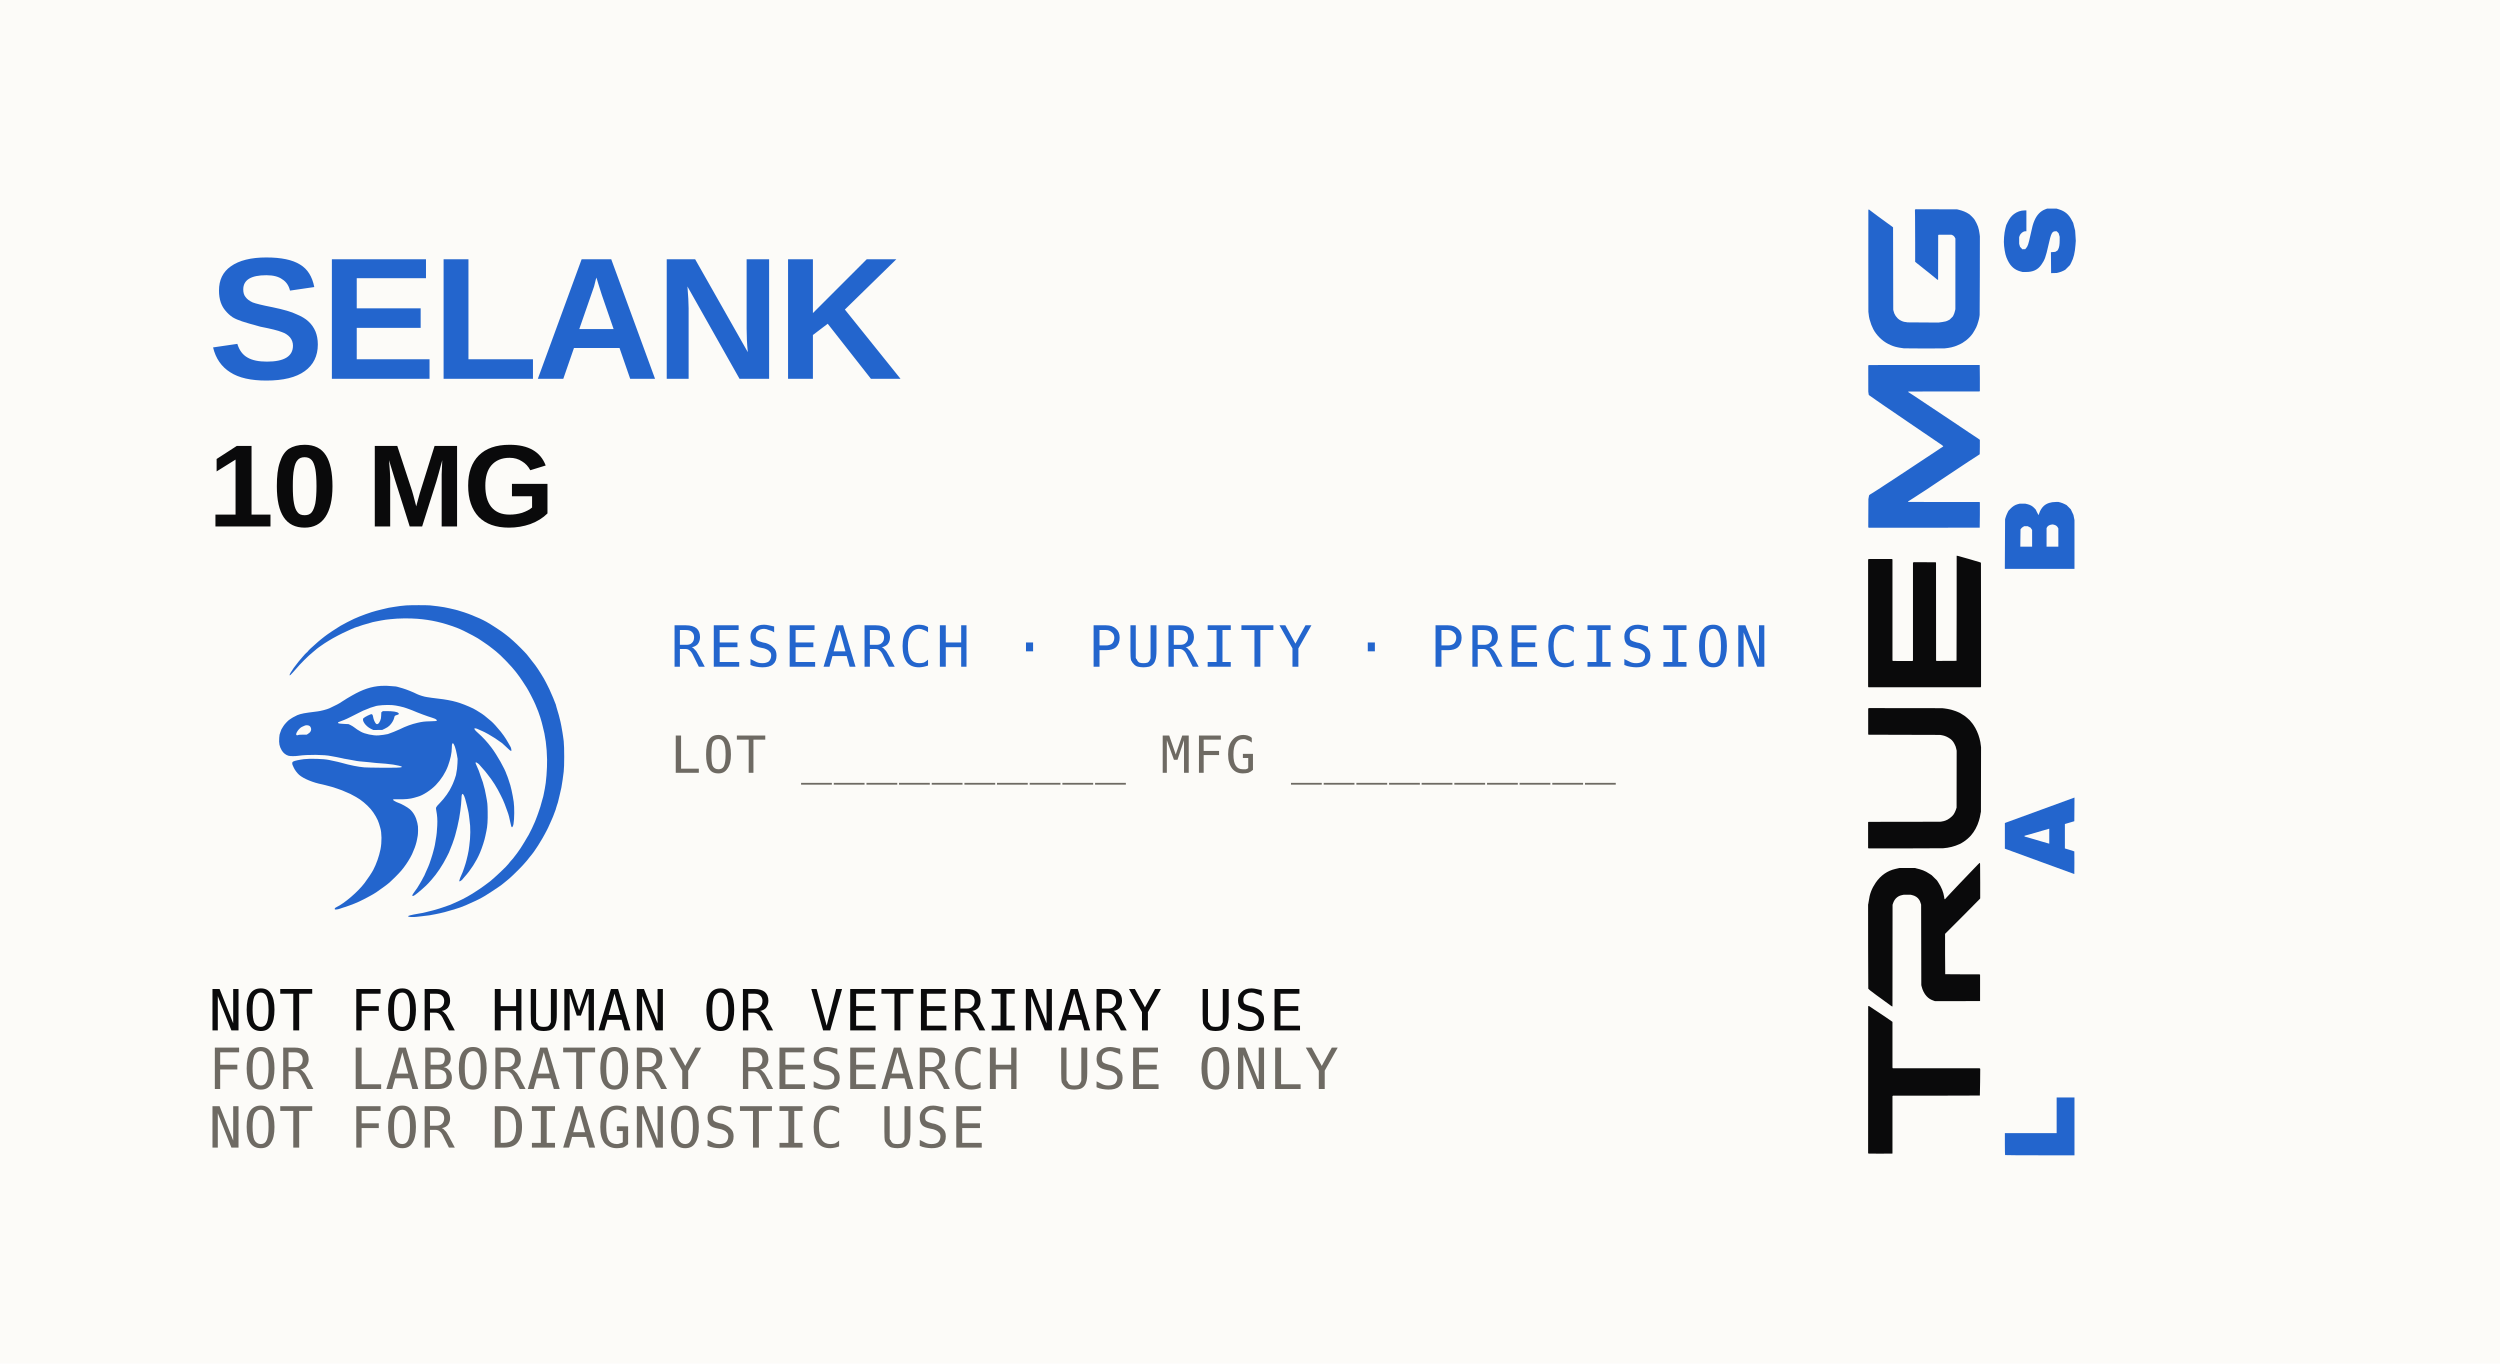
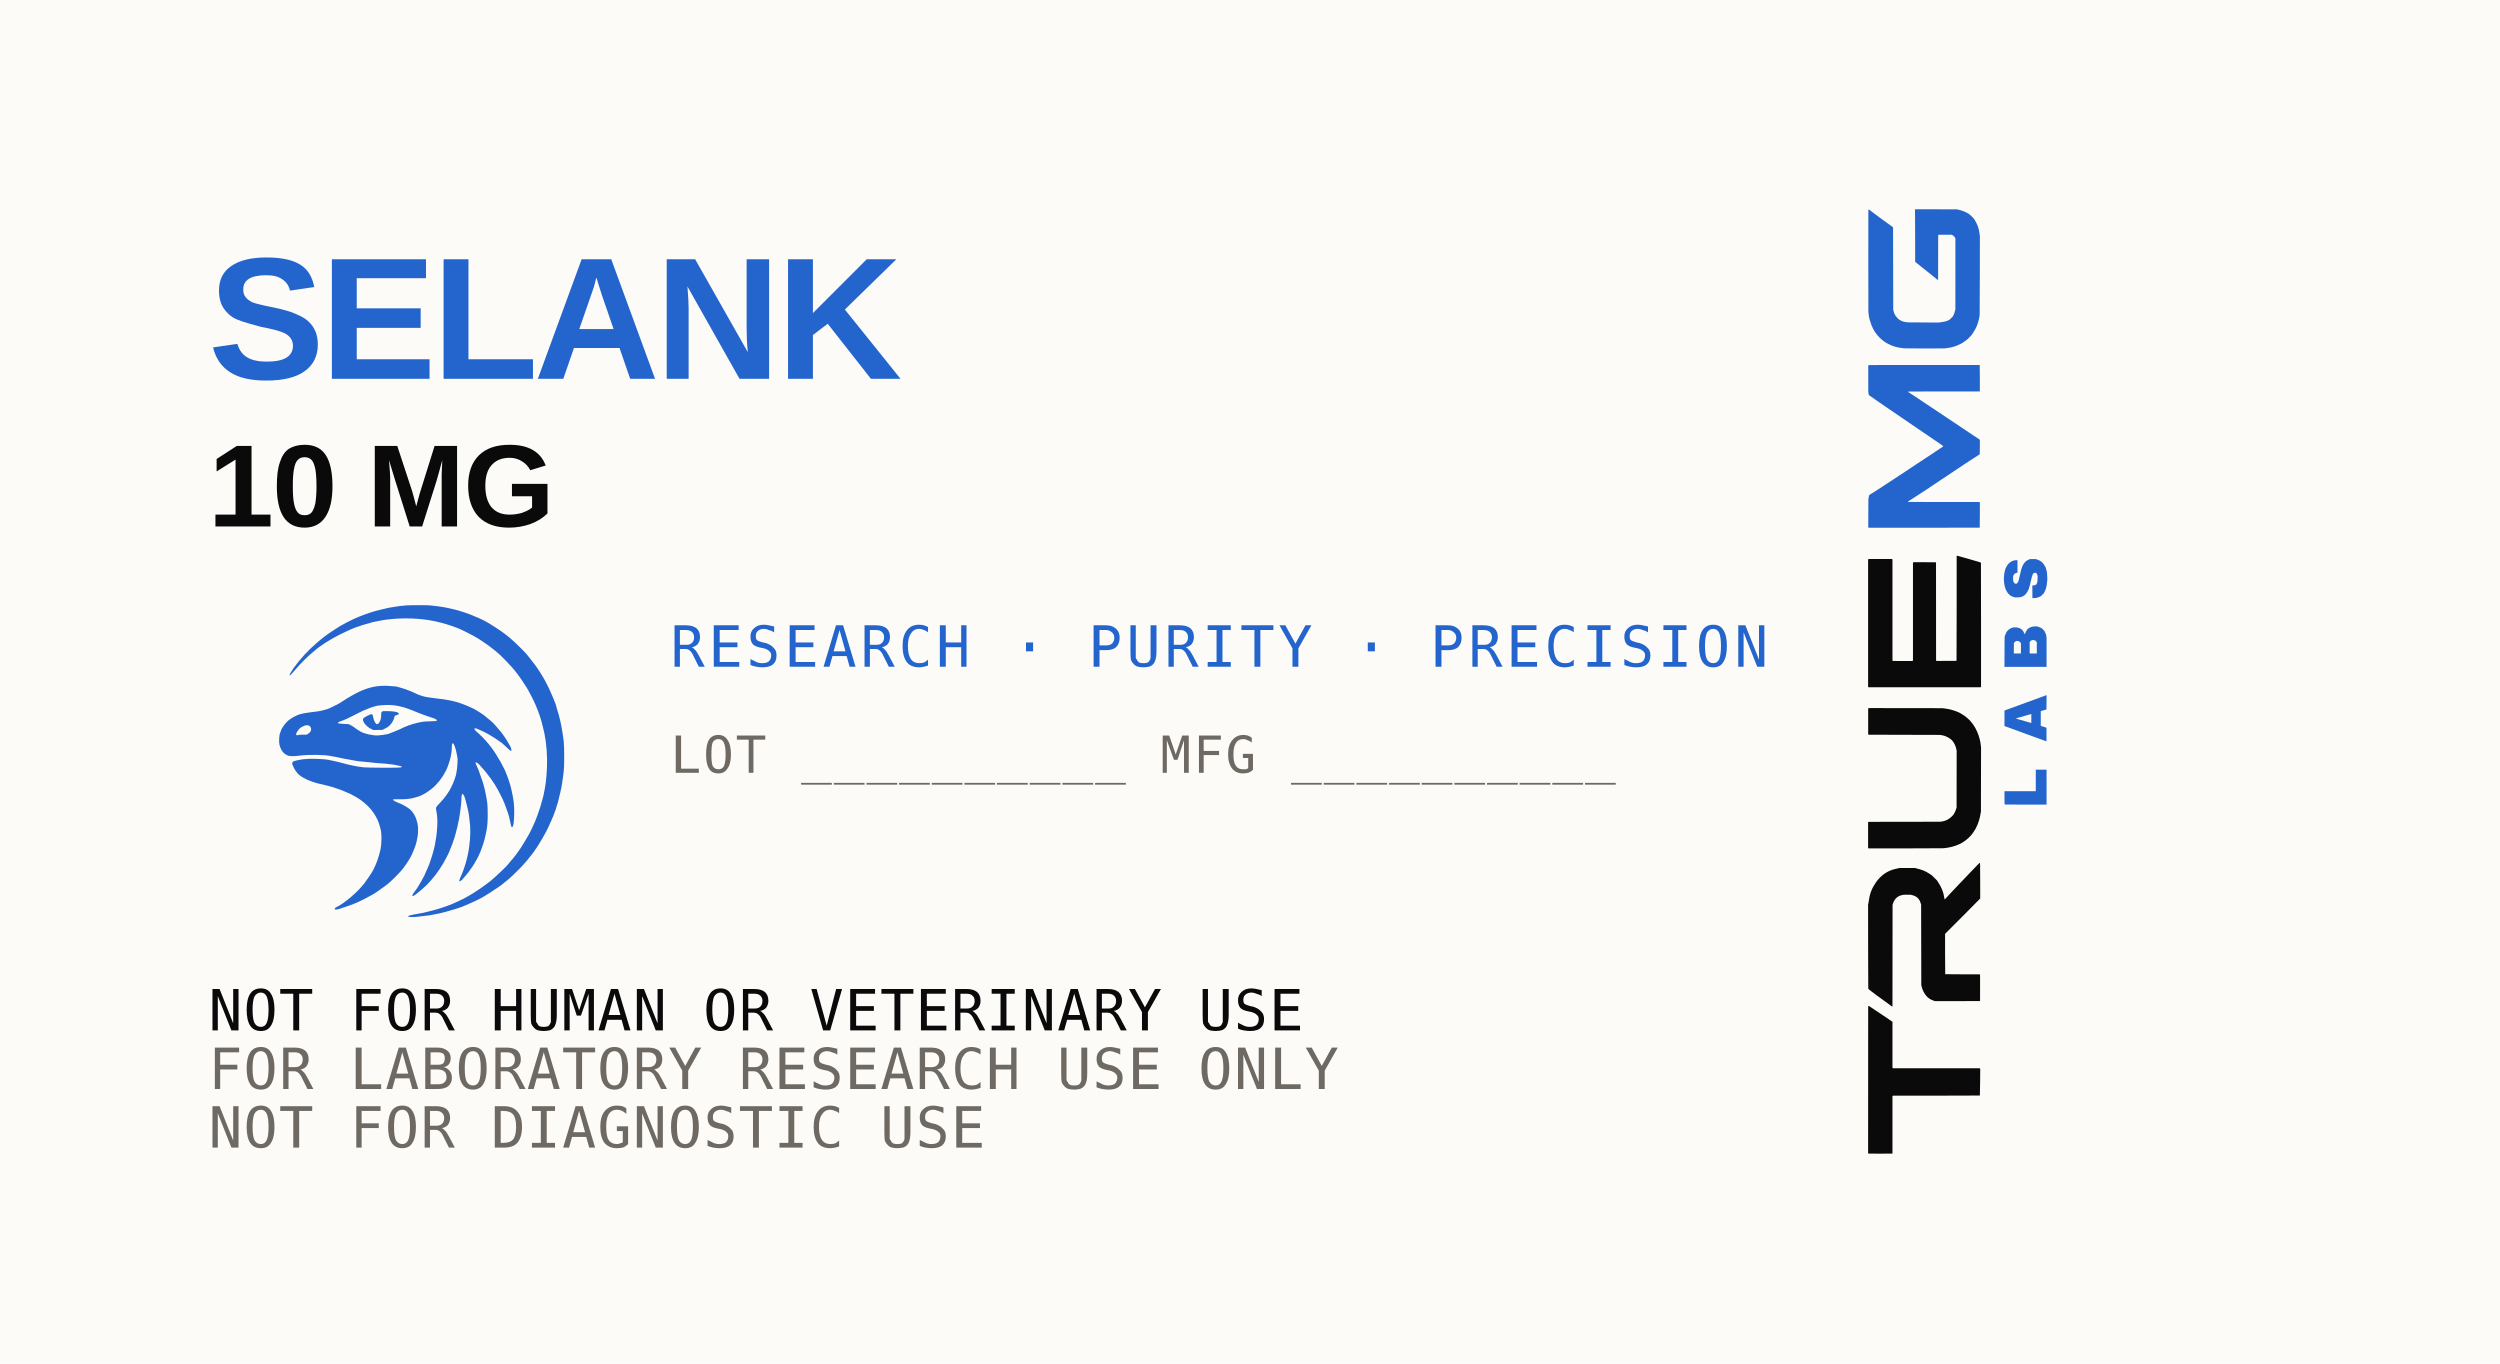
<svg xmlns="http://www.w3.org/2000/svg" width="66.0mm" height="36.0mm" viewBox="0 0 66.0 36.0">
  <rect x="0" y="0" width="66.0" height="36.0" fill="#FCFBF8" />
  <g transform="translate(49.30,30.50) rotate(-90) scale(0.004437)">
    <g transform="translate(0,681) scale(0.025,-0.025)" stroke="none">
      <g fill="#0A0A0B">
        <path d="M465 27020 l-58 -59 -15 -2770 c-8 -1524 0 -2802 18 -2841 l33 -70 6816 0 6815 0 61 -61 61 -61 -3 -10322 c-2 -5867 12 -10336 32 -10355 19 -18 1457 -45 3195 -61 l3160 -28 70 77 70 78 0 10325 0 10325 77 42 78 41 5439 0 5440 0 86 110 c125 160 843 1198 1065 1538 295 455 724 1099 1709 2569 l910 1356 -12 104 -12 103 -17488 9 -17488 9 -59 -58z" />
        <path d="M39653 27037 c-49 -18 -221 -200 -384 -405 -458 -576 -1855 -2468 -2161 -2925 -179 -268 -743 -1037 -1416 -1929 -166 -221 -278 -407 -266 -440 l22 -57 12086 -12 12086 -12 278 -88 c640 -203 1152 -536 1485 -965 307 -395 445 -712 569 -1304 l66 -320 0 -800 0 -800 -66 -300 c-181 -812 -569 -1408 -1152 -1768 -273 -168 -352 -202 -789 -341 l-351 -111 -9580 -21 -9580 -22 -300 -72 c-898 -215 -1753 -647 -2317 -1169 -555 -514 -833 -960 -1109 -1776 l-74 -220 -9 -5315 c-6 -2923 5 -5341 24 -5374 l33 -60 3113 -1 3113 0 48 65 47 66 6 4063 c3 2235 15 4080 27 4100 13 21 2011 36 4813 36 l4790 0 4138 -4134 c2275 -2274 4176 -4155 4224 -4180 l88 -46 3836 0 c2110 0 4003 12 4207 26 l369 26 19 50 c22 57 -449 537 -1427 1453 -693 648 -3219 3069 -3680 3525 -144 143 -513 492 -821 776 -307 284 -765 716 -1018 960 -460 444 -678 647 -1334 1239 l-350 316 13 64 12 65 180 30 c98 16 287 47 419 68 1108 179 2211 624 3280 1324 l560 366 620 626 620 626 263 400 c457 695 732 1203 890 1648 218 612 370 1114 408 1352 14 88 56 250 92 360 l67 200 0 1860 0 1860 -67 280 c-37 154 -105 451 -152 660 -425 1916 -1544 3522 -3281 4711 -1373 939 -2719 1447 -4380 1652 -176 22 -437 66 -580 99 l-260 59 -9960 -6 c-5478 -3 -9999 -20 -10047 -38z" />
        <path d="M73081 27003 l-41 -78 3 -8632 c2 -4748 18 -8831 36 -9073 101 -1383 432 -2698 970 -3860 66 -143 137 -296 156 -340 20 -44 107 -188 194 -320 88 -132 189 -294 225 -360 209 -379 985 -1283 1459 -1702 967 -852 2219 -1538 3517 -1926 650 -194 1101 -302 1480 -354 165 -23 381 -62 480 -87 l180 -46 7678 -14 7679 -14 341 41 c875 105 996 127 1782 328 1078 274 2363 850 3164 1418 90 64 252 177 360 252 187 130 549 429 780 644 172 160 902 995 1009 1154 55 80 204 315 333 521 129 206 275 440 325 520 50 80 106 181 125 225 20 44 83 188 142 320 184 414 294 707 421 1120 67 220 148 481 179 580 32 99 77 306 101 460 24 154 62 337 84 406 22 69 70 384 107 700 l66 574 11 8700 12 8700 -51 100 -50 100 -3067 0 -3067 0 -52 -52 -52 -52 -24 -8508 -24 -8508 -44 -260 c-110 -664 -270 -1122 -588 -1684 -416 -734 -817 -1122 -1520 -1473 -547 -273 -643 -308 -1159 -424 l-449 -100 -6776 10 -6776 11 -200 71 c-110 39 -290 99 -400 133 -249 78 -763 334 -1012 503 -573 388 -1285 1345 -1482 1993 -23 77 -72 239 -109 360 -36 121 -85 364 -108 540 l-41 320 -14 8515 -13 8515 -45 55 -46 55 -3073 0 -3074 0 -42 -77z" />
        <path d="M111470 27037 l-70 -41 0 -13357 0 -13356 77 -42 78 -41 14699 0 c8085 0 14727 11 14761 23 73 29 147 254 589 1797 45 154 107 361 140 460 63 190 147 481 240 830 105 394 171 630 288 1030 333 1138 450 1584 428 1620 l-25 40 -12447 1 c-6847 0 -12469 14 -12496 31 l-47 30 -13 2367 -12 2367 52 52 52 52 11644 8 11643 7 44 44 44 44 13 2601 14 2601 -64 97 -64 98 -11636 0 -11636 0 -65 65 -65 65 9 2319 10 2320 55 55 56 56 12035 0 12036 0 42 77 41 78 0 2733 0 2734 -61 88 -61 87 -15129 1 -15129 0 -70 -41z" />
      </g>
      <g fill="#2365CD">
        <path d="M149428 26991 l-69 -51 0 -13193 c0 -7256 10 -13210 23 -13230 14 -22 1228 -37 3012 -37 l2990 0 48 48 48 48 0 8485 c0 4667 11 8496 24 8510 51 51 137 -27 250 -225 101 -177 300 -490 866 -1360 66 -102 354 -541 640 -976 286 -435 601 -923 700 -1084 99 -162 321 -503 493 -760 172 -256 505 -753 740 -1103 235 -350 445 -663 467 -695 22 -31 510 -762 1084 -1623 574 -861 1170 -1754 1324 -1985 154 -231 405 -609 558 -840 153 -231 503 -754 776 -1163 274 -408 516 -772 538 -808 22 -36 195 -296 384 -577 189 -282 556 -836 816 -1232 1081 -1646 1205 -1838 1541 -2380 75 -121 155 -233 178 -249 22 -17 800 -30 1727 -30 l1686 -1 119 135 c65 75 217 295 338 490 237 384 977 1507 1354 2055 228 331 2457 3644 2617 3889 44 67 699 1051 1456 2187 757 1135 1423 2135 1480 2222 180 274 1884 2825 1961 2936 156 223 1269 1899 1393 2098 72 114 250 393 396 620 l265 412 64 -13 65 -12 10 -8456 10 -8455 45 -54 45 -54 3045 1 c1675 0 3068 15 3097 33 l52 33 3 9997 c2 5498 1 11430 -2 13183 l-5 3187 -64 64 -64 64 -3106 -3 -3106 -4 -378 -57 -379 -56 -90 -91 c-86 -86 -510 -688 -1208 -1715 -174 -255 -384 -561 -468 -680 -84 -119 -276 -396 -427 -616 -151 -220 -458 -665 -682 -990 -1061 -1535 -1504 -2184 -2993 -4392 -102 -151 -291 -424 -420 -606 -395 -558 -1826 -2658 -2692 -3952 -243 -363 -534 -795 -646 -960 -362 -533 -933 -1370 -1216 -1780 -151 -220 -481 -706 -734 -1080 -645 -958 -666 -976 -803 -710 -42 83 -173 285 -290 450 -117 165 -304 439 -414 609 -110 170 -319 485 -464 700 -262 388 -699 1050 -1710 2591 -288 440 -580 881 -649 980 -69 99 -254 378 -411 620 -158 242 -361 548 -451 680 -281 410 -2516 3790 -2639 3990 -64 104 -235 365 -380 580 -145 214 -333 498 -417 630 -84 132 -354 546 -599 920 -245 374 -615 940 -823 1259 -207 318 -435 660 -505 760 -71 99 -211 316 -313 481 -101 165 -291 462 -420 660 -130 198 -296 457 -368 575 -72 117 -167 271 -211 341 -44 69 -139 228 -212 352 -169 288 -192 306 -474 358 -129 23 -333 61 -454 84 l-220 41 -3341 16 -3341 15 -70 -51z" />
        <path d="M200748 27015 c-12 -12 -199 -36 -415 -54 -432 -34 -1041 -135 -1353 -224 -1056 -300 -1666 -529 -2360 -890 -1428 -741 -2792 -2118 -3512 -3547 -409 -812 -663 -1509 -787 -2160 -25 -132 -70 -357 -100 -500 -79 -379 -135 -742 -162 -1060 -43 -494 -55 -9253 -14 -9700 56 -610 149 -1204 259 -1660 102 -419 325 -1132 377 -1200 16 -22 80 -166 140 -320 130 -331 384 -846 530 -1076 305 -481 394 -610 605 -874 491 -615 1084 -1182 1642 -1570 290 -202 1442 -860 1505 -860 28 0 101 -26 164 -59 200 -104 621 -251 1093 -383 253 -70 546 -153 651 -184 105 -31 330 -75 500 -97 170 -23 390 -53 489 -68 99 -14 4347 -33 9440 -40 l9260 -14 540 64 c656 78 1322 222 1791 386 457 161 1227 540 1629 803 397 259 1101 959 1378 1369 420 622 746 1395 972 2303 l125 500 14 4945 15 4946 -71 71 -71 71 -1581 -27 c-870 -14 -3652 -26 -6184 -26 l-4603 0 -358 -430 c-730 -878 -909 -1102 -1673 -2099 -240 -314 -558 -715 -706 -891 -148 -176 -383 -466 -523 -644 -337 -431 -699 -871 -887 -1081 -88 -98 -148 -202 -140 -243 l14 -72 5305 -10 5304 -10 53 -64 53 -63 2 -1507 2 -1506 -91 -224 c-110 -274 -304 -474 -603 -623 l-226 -113 -8400 4 -8400 4 -320 70 c-469 102 -882 246 -1179 409 l-261 145 -360 364 -361 364 -139 260 c-255 475 -361 834 -439 1480 -25 209 -65 499 -88 643 l-43 264 25 3744 25 3744 40 105 c22 58 40 190 41 293 1 337 223 944 505 1380 483 748 1297 1294 2194 1474 l240 48 9794 23 9795 22 117 140 c64 77 166 212 225 299 139 203 491 691 749 1038 529 712 1029 1396 1202 1646 106 153 235 331 287 397 354 447 648 839 1069 1427 120 168 302 408 403 532 l184 226 -13 87 -12 88 -12145 8 c-6680 5 -12155 -1 -12167 -13z" />
      </g>
    </g>
-     <g transform="translate(0,811.8) scale(2.00071)">
+     <g transform="translate(2086.5,811.8) scale(1.209881)">
      <g transform="translate(0,214) scale(0.025,-0.025)" fill="#2365CD" stroke="none">
-         <path d="M108180 8534 c-883 -105 -1223 -191 -1720 -433 -723 -354 -1137 -832 -1320 -1524 l-62 -237 -3 -388 c-4 -854 255 -1416 851 -1840 580 -413 916 -536 2354 -856 1425 -317 1640 -428 1640 -841 l0 -141 -113 -114 -114 -113 -214 -63 -214 -64 -425 0 c-504 0 -844 55 -1052 172 l-152 85 -83 134 -83 134 -20 258 -21 258 -1245 -10 -1244 -11 9 -334 9 -334 66 -266 c36 -146 121 -374 189 -506 l125 -240 281 -282 281 -281 281 -146 c560 -291 1154 -435 2099 -509 l500 -39 606 38 606 39 461 117 462 116 312 163 c696 362 1073 805 1299 1525 l94 299 -2 560 -2 560 -94 240 c-217 556 -654 973 -1318 1259 -413 178 -717 261 -1834 501 -954 205 -1224 295 -1434 476 l-146 126 -4 173 -5 172 146 134 147 134 173 52 173 51 400 1 400 1 151 -53 c299 -106 549 -418 549 -685 l0 -122 1240 0 1240 0 0 232 c0 429 -157 880 -432 1244 -232 306 -531 541 -948 745 l-360 176 -388 100 c-588 151 -1538 223 -2092 157z" />
-         <path d="M27 8413 c-15 -14 -27 -1877 -27 -4140 l0 -4113 3440 0 3440 0 0 1060 0 1060 -2120 0 -2120 0 0 3080 0 3080 -1293 0 c-712 0 -1306 -12 -1320 -27z" />
-         <path d="M36449 8370 c-16 -38 -696 -1897 -1510 -4130 l-1482 -4060 1338 -11 c735 -5 1345 -2 1355 8 10 10 94 267 186 571 l167 552 1453 0 1453 0 166 -560 166 -560 1408 -11 1408 -10 -54 150 c-226 634 -2882 7899 -2925 8001 l-54 130 -1523 0 -1524 0 -28 -70z m1733 -2892 c92 -340 278 -981 413 -1425 135 -444 245 -826 245 -850 l0 -43 -880 0 -880 0 0 35 c0 20 118 428 261 908 144 480 325 1099 402 1375 77 276 150 534 162 574 12 40 41 66 65 58 l43 -14 169 -618z" />
-         <path d="M69760 4303 l0 -4143 2902 0 2901 0 309 62 308 62 334 158 333 158 252 251 251 252 125 248 c69 137 153 351 185 477 l60 229 -1 321 c-1 601 -160 1085 -470 1430 -201 224 -556 447 -848 535 -133 40 -241 82 -241 95 0 12 146 91 325 175 l324 152 189 177 c231 216 381 483 460 821 l61 257 0 322 1 321 -62 239 c-83 323 -270 621 -559 892 l-241 226 -260 128 c-143 71 -368 160 -499 198 l-239 69 -2950 15 -2950 15 0 -4142z m4807 2197 c59 -44 145 -145 190 -225 l83 -146 0 -196 0 -196 -90 -178 -90 -178 -136 -91 -136 -90 -994 0 -994 0 0 702 0 702 1030 -12 1030 -12 107 -80z m151 -3079 c149 -77 276 -287 306 -506 l24 -176 -47 -179 c-53 -196 -161 -336 -329 -424 l-108 -56 -1082 0 -1082 0 0 700 0 700 1102 0 1102 0 114 -59z" />
+         <g transform="translate(0.0,0)">
+           <path d="M27 8413 c-15 -14 -27 -1877 -27 -4140 l0 -4113 3440 0 3440 0 0 1060 0 1060 -2120 0 -2120 0 0 3080 0 3080 -1293 0 c-712 0 -1306 -12 -1320 -27z" />
+         </g>
+         <g transform="translate(-21015.9,0)">
+           <path d="M36449 8370 c-16 -38 -696 -1897 -1510 -4130 l-1482 -4060 1338 -11 c735 -5 1345 -2 1355 8 10 10 94 267 186 571 l167 552 1453 0 1453 0 166 -560 166 -560 1408 -11 1408 -10 -54 150 c-226 634 -2882 7899 -2925 8001 l-54 130 -1523 0 -1524 0 -28 -70z m1733 -2892 c92 -340 278 -981 413 -1425 135 -444 245 -826 245 -850 l0 -43 -880 0 -880 0 0 35 c0 20 118 428 261 908 144 480 325 1099 402 1375 77 276 150 534 162 574 12 40 41 66 65 58 l43 -14 169 -618z" />
+         </g>
+         <g transform="translate(-42657.8,0)">
+           <path d="M69760 4303 l0 -4143 2902 0 2901 0 309 62 308 62 334 158 333 158 252 251 251 252 125 248 c69 137 153 351 185 477 l60 229 -1 321 c-1 601 -160 1085 -470 1430 -201 224 -556 447 -848 535 -133 40 -241 82 -241 95 0 12 146 91 325 175 l324 152 189 177 c231 216 381 483 460 821 l61 257 0 322 1 321 -62 239 c-83 323 -270 621 -559 892 l-241 226 -260 128 c-143 71 -368 160 -499 198 l-239 69 -2950 15 -2950 15 0 -4142z m4807 2197 c59 -44 145 -145 190 -225 l83 -146 0 -196 0 -196 -90 -178 -90 -178 -136 -91 -136 -90 -994 0 -994 0 0 702 0 702 1030 -12 1030 -12 107 -80z m151 -3079 c149 -77 276 -287 306 -506 l24 -176 -47 -179 c-53 -196 -161 -336 -329 -424 l-108 -56 -1082 0 -1082 0 0 700 0 700 1102 0 1102 0 114 -59z" />
+         </g>
+         <g transform="translate(-64316.7,0)">
+           <path d="M108180 8534 c-883 -105 -1223 -191 -1720 -433 -723 -354 -1137 -832 -1320 -1524 l-62 -237 -3 -388 c-4 -854 255 -1416 851 -1840 580 -413 916 -536 2354 -856 1425 -317 1640 -428 1640 -841 l0 -141 -113 -114 -114 -113 -214 -63 -214 -64 -425 0 c-504 0 -844 55 -1052 172 l-152 85 -83 134 -83 134 -20 258 -21 258 -1245 -10 -1244 -11 9 -334 9 -334 66 -266 c36 -146 121 -374 189 -506 l125 -240 281 -282 281 -281 281 -146 c560 -291 1154 -435 2099 -509 l500 -39 606 38 606 39 461 117 462 116 312 163 c696 362 1073 805 1299 1525 l94 299 -2 560 -2 560 -94 240 c-217 556 -654 973 -1318 1259 -413 178 -717 261 -1834 501 -954 205 -1224 295 -1434 476 l-146 126 -4 173 -5 172 146 134 147 134 173 52 173 51 400 1 400 1 151 -53 c299 -106 549 -418 549 -685 l0 -122 1240 0 1240 0 0 232 c0 429 -157 880 -432 1244 -232 306 -531 541 -948 745 l-360 176 -388 100 c-588 151 -1538 223 -2092 157z" />
+         </g>
      </g>
    </g>
  </g>
  <text x="5.5" y="10.00" font-family="Archivo Black, Archivo, Helvetica Neue, Arial, sans-serif" font-weight="900" font-size="4.60" letter-spacing="-0.12" fill="#2365CD">SELANK</text>
  <text x="5.5" y="13.90" font-family="Archivo Black, Archivo, Helvetica Neue, Arial, sans-serif" font-weight="900" font-size="3.10" letter-spacing="-0.04" fill="#0A0A0B">10 MG</text>
  <g transform="translate(5.500,14.600) scale(0.006875)">
    <g transform="translate(0,1600) scale(0.025,-0.025)" fill="#2365CD" stroke="none">
      <path d="M30400 55957 c-297 -16 -720 -59 -940 -94 -220 -35 -598 -91 -840 -124 -768 -105 -982 -149 -2060 -419 -187 -47 -520 -130 -740 -184 -821 -204 -2477 -801 -3440 -1242 -528 -241 -1624 -809 -2100 -1086 -590 -345 -2063 -1335 -2434 -1636 -184 -150 -429 -344 -546 -432 -225 -171 -418 -340 -1592 -1400 -171 -154 -354 -346 -408 -427 -53 -81 -151 -178 -217 -217 -65 -39 -332 -323 -591 -631 -260 -307 -536 -632 -615 -722 -79 -90 -204 -252 -278 -361 -74 -110 -192 -263 -262 -340 -114 -126 -263 -343 -696 -1013 -216 -334 -206 -561 14 -319 54 61 220 236 368 390 148 154 351 382 453 506 583 717 1913 2044 2524 2520 187 146 376 305 420 354 124 139 986 773 1403 1033 152 95 430 269 617 387 719 454 2073 1166 2860 1505 308 133 603 269 657 303 136 88 871 359 1323 488 209 60 422 131 472 159 51 28 280 93 509 144 229 52 529 139 668 194 138 54 485 138 771 186 286 48 664 121 840 162 176 41 500 94 720 119 220 24 553 61 740 82 1195 135 2877 157 4140 55 2107 -171 3829 -563 6000 -1368 547 -203 1543 -682 2440 -1172 805 -441 925 -512 1273 -757 172 -121 406 -279 520 -351 314 -199 918 -640 1261 -920 168 -138 414 -333 546 -433 671 -512 2476 -2380 3072 -3178 171 -230 399 -535 507 -678 203 -270 597 -862 1144 -1720 301 -472 1075 -1973 1331 -2582 244 -582 288 -689 440 -1078 157 -402 526 -1548 526 -1634 0 -25 63 -271 139 -546 425 -1525 659 -3281 692 -5200 24 -1413 -143 -3550 -352 -4500 -43 -198 -116 -563 -160 -812 -45 -249 -115 -537 -156 -640 -40 -103 -95 -296 -122 -428 -70 -351 -400 -1420 -556 -1800 -45 -110 -126 -335 -179 -500 -303 -935 -1266 -2951 -1690 -3540 -48 -66 -136 -217 -195 -335 -59 -118 -223 -384 -363 -590 -141 -206 -291 -442 -333 -525 -80 -157 -865 -1223 -1119 -1521 -80 -93 -265 -302 -411 -463 -146 -160 -293 -345 -327 -409 -114 -218 -2195 -2185 -2830 -2676 -482 -373 -1297 -962 -1638 -1185 -187 -123 -392 -257 -455 -299 -933 -620 -1772 -1089 -2765 -1547 -1211 -558 -1273 -583 -2220 -892 -165 -54 -462 -153 -659 -220 -404 -137 -1597 -460 -1841 -499 -88 -14 -268 -60 -400 -101 -132 -42 -497 -113 -811 -159 -315 -46 -711 -117 -880 -159 -170 -41 -410 -95 -534 -119 -231 -46 -397 -133 -347 -183 95 -94 798 -124 1312 -56 165 22 480 57 700 78 872 82 1752 214 2260 340 209 52 470 107 580 122 229 33 1212 293 1670 443 170 56 494 152 720 213 225 62 554 167 730 234 812 310 1131 440 1222 499 54 35 216 108 361 162 314 117 1446 662 1757 846 121 71 355 207 520 301 366 210 1934 1241 2396 1576 184 134 481 371 660 526 178 155 414 350 524 433 303 227 1686 1577 2220 2165 530 584 702 788 1026 1220 124 165 288 365 363 445 76 80 195 237 265 348 69 111 214 324 322 474 107 150 267 390 356 533 591 958 912 1505 1022 1741 70 149 190 374 268 501 77 128 192 355 255 505 63 150 272 615 464 1033 191 418 388 895 437 1060 48 165 128 376 176 469 47 93 114 299 147 457 34 159 105 389 159 511 54 123 134 394 178 603 44 209 133 578 197 820 205 766 368 1607 466 2396 53 420 127 980 164 1244 103 719 104 3773 2 4678 -40 351 -80 651 -89 666 -10 15 -53 304 -97 642 -44 338 -123 794 -176 1014 -53 220 -110 499 -126 620 -35 263 -450 1784 -595 2180 -56 154 -103 326 -103 383 -1 57 -46 192 -102 300 -55 108 -130 296 -165 417 -36 121 -106 301 -157 400 -51 99 -137 297 -190 440 -127 339 -665 1495 -792 1700 -54 88 -134 241 -177 340 -180 415 -1143 1960 -1598 2567 -399 531 -784 1023 -1271 1625 -285 353 -1603 1669 -2131 2128 -215 187 -483 422 -594 522 -112 101 -303 252 -424 337 -121 85 -274 203 -340 262 -268 241 -2259 1538 -2760 1799 -154 81 -352 185 -440 232 -251 134 -937 448 -980 448 -21 0 -151 53 -289 119 -523 248 -1616 649 -2243 823 -194 54 -383 113 -420 133 -38 19 -212 65 -388 103 -176 37 -574 130 -885 205 -311 75 -689 154 -840 175 -151 22 -572 84 -935 139 -363 54 -912 118 -1220 141 -624 46 -2827 46 -3660 -1z" />
      <path d="M26520 43595 c-1503 -101 -2804 -534 -4460 -1485 -714 -409 -983 -571 -1100 -661 -55 -43 -163 -110 -240 -149 -77 -40 -201 -119 -276 -176 -252 -192 -912 -540 -1832 -966 -362 -168 -1371 -434 -1832 -483 -220 -24 -849 -105 -1397 -181 -1084 -151 -1615 -302 -2108 -598 -124 -75 -244 -136 -267 -136 -23 0 -123 -62 -222 -138 -99 -75 -243 -170 -319 -210 -194 -101 -835 -791 -958 -1032 -57 -110 -148 -261 -204 -335 -55 -74 -113 -191 -127 -260 -15 -69 -77 -242 -139 -385 -93 -215 -119 -350 -150 -780 -62 -878 26 -1314 388 -1935 234 -401 636 -717 1052 -828 273 -73 1001 -73 1501 0 1439 208 4011 182 5050 -52 99 -22 459 -87 800 -145 341 -57 728 -138 860 -179 132 -41 510 -114 840 -162 330 -47 780 -129 1000 -181 220 -51 607 -113 860 -136 253 -24 865 -80 1360 -124 495 -45 981 -98 1080 -118 99 -20 306 -37 460 -38 354 -3 1780 -140 2269 -220 561 -91 1231 -246 1282 -297 107 -107 -50 -145 -708 -168 -1005 -37 -4364 -9 -5019 41 -919 71 -2277 343 -3524 706 -295 86 -642 164 -1920 435 -801 170 -2892 235 -3833 119 -689 -85 -1433 -246 -1627 -352 -142 -77 -161 -105 -172 -254 -7 -100 14 -219 54 -296 36 -70 115 -247 175 -392 132 -321 525 -849 832 -1119 668 -585 2172 -1205 3551 -1464 184 -34 412 -90 507 -124 95 -34 263 -78 373 -99 481 -89 2334 -717 2607 -883 70 -43 250 -120 400 -172 244 -83 464 -195 1313 -665 764 -423 1614 -1125 2248 -1858 531 -613 1106 -1620 1268 -2220 39 -143 124 -429 189 -636 240 -761 257 -2233 37 -3317 -217 -1075 -632 -2255 -1116 -3173 -229 -434 -819 -1321 -1340 -2014 -1001 -1331 -3082 -3113 -4317 -3698 -201 -95 -291 -207 -251 -311 40 -104 505 -42 935 126 201 79 390 143 420 143 30 0 161 38 291 85 130 47 425 153 656 235 1057 378 1752 700 3120 1446 773 421 1073 619 2200 1450 708 522 898 688 1617 1407 888 889 1167 1215 1709 1992 459 658 952 1543 1074 1925 28 88 87 232 131 320 162 320 426 1184 487 1588 34 226 81 482 105 568 24 86 47 446 51 800 5 574 -6 700 -108 1164 -196 892 -591 1610 -1163 2111 -348 305 -1330 854 -1763 986 -288 88 -828 392 -822 463 7 83 242 104 886 80 867 -32 1816 58 2336 222 198 62 469 141 603 175 749 190 2014 1010 2759 1788 834 871 1481 1889 1872 2948 371 1003 586 2015 587 2767 0 510 43 700 159 700 169 0 460 -829 623 -1780 l107 -620 -22 -660 c-20 -592 -86 -1119 -231 -1831 -41 -202 -387 -1161 -474 -1316 -22 -40 -93 -192 -157 -337 -367 -838 -1079 -1848 -1882 -2673 -599 -615 -608 -633 -509 -1135 146 -744 192 -1447 147 -2272 -48 -871 -109 -1582 -139 -1632 -12 -18 -67 -361 -124 -762 -56 -401 -146 -867 -198 -1036 -53 -168 -107 -378 -122 -466 -14 -88 -78 -322 -141 -520 -64 -198 -160 -504 -214 -680 -152 -499 -411 -1216 -459 -1274 -24 -29 -90 -177 -147 -329 -57 -152 -145 -349 -195 -437 -51 -88 -122 -250 -158 -360 -36 -110 -119 -281 -185 -380 -66 -99 -120 -197 -120 -218 0 -20 -72 -160 -160 -310 -88 -149 -235 -402 -327 -562 -315 -549 -487 -810 -761 -1157 -516 -654 -501 -911 32 -556 404 269 1699 1403 2036 1782 132 149 367 412 523 584 778 860 1696 2237 2305 3457 131 264 289 579 351 700 62 121 141 322 177 448 36 125 128 358 204 519 77 160 140 315 140 345 0 29 52 183 115 341 392 980 975 3467 1107 4727 32 308 86 767 118 1020 33 253 61 649 62 880 5 962 253 961 558 -3 94 -296 211 -735 261 -977 49 -242 135 -611 191 -820 55 -209 121 -587 145 -840 25 -253 62 -559 82 -680 172 -1013 156 -2619 -38 -3940 -42 -286 -88 -619 -102 -740 -14 -121 -76 -427 -137 -680 -61 -253 -150 -622 -197 -820 -127 -538 -590 -1900 -721 -2122 -39 -66 -146 -312 -238 -546 -153 -393 -176 -552 -79 -552 54 0 393 237 393 275 0 17 149 195 331 395 955 1050 1835 2420 2383 3710 337 792 716 1965 832 2574 36 190 109 535 161 766 162 707 225 1653 199 3000 -22 1204 -30 1285 -245 2420 -174 915 -259 1298 -325 1453 -34 81 -78 246 -98 366 -20 121 -90 346 -154 500 -65 155 -172 452 -238 661 -219 697 -371 1096 -590 1549 -225 468 -255 587 -158 625 60 23 542 -311 542 -375 0 -18 167 -210 371 -426 204 -216 424 -465 490 -553 65 -88 227 -295 361 -460 806 -1000 1475 -2061 2055 -3260 159 -330 307 -633 329 -674 87 -161 473 -1149 536 -1371 37 -129 117 -352 179 -495 130 -300 330 -1063 443 -1694 78 -431 162 -666 238 -666 74 0 192 250 233 495 136 809 151 2549 29 3405 -164 1155 -478 2567 -677 3046 -53 129 -120 333 -147 454 -28 121 -91 301 -140 400 -49 99 -112 252 -139 340 -263 842 -1447 2937 -2313 4092 -647 863 -1321 1593 -2113 2292 -380 335 -559 564 -507 649 35 57 368 -4 513 -94 72 -44 234 -116 359 -159 125 -43 285 -113 354 -156 69 -43 225 -117 346 -164 193 -76 779 -416 1600 -929 143 -89 368 -246 500 -349 132 -103 324 -236 427 -295 103 -59 226 -156 273 -217 47 -60 209 -209 361 -330 151 -121 341 -298 423 -393 147 -172 412 -367 500 -367 65 0 11 374 -86 593 -41 95 -200 374 -352 620 -152 246 -308 510 -346 587 -75 150 -584 868 -818 1153 -619 756 -1136 1324 -1463 1607 -910 786 -1306 1090 -1806 1385 -172 102 -385 235 -473 295 -208 143 -717 397 -1153 577 -191 79 -504 209 -697 289 -192 80 -485 187 -650 238 -165 50 -453 139 -640 196 -545 168 -1843 407 -2580 476 -374 34 -869 97 -1100 139 -231 41 -582 94 -780 116 -361 41 -1191 293 -1520 460 -595 303 -1597 706 -2220 892 -828 248 -1011 292 -1227 295 -114 1 -339 19 -500 39 -451 57 -1085 72 -1593 38z m1750 -2955 c603 -47 1755 -303 2219 -493 182 -75 385 -148 451 -164 66 -15 237 -80 380 -143 809 -358 2387 -945 3079 -1146 331 -96 539 -198 665 -324 l62 -61 -65 -65 c-53 -53 -213 -68 -952 -89 -973 -28 -1196 -54 -1970 -230 -915 -207 -1807 -533 -2759 -1007 -349 -173 -1455 -617 -1800 -722 -198 -60 -1095 -189 -1477 -212 -768 -46 -2093 236 -2671 568 -510 292 -675 400 -952 621 -165 132 -444 309 -620 393 l-320 152 -722 36 c-406 19 -761 55 -810 82 -106 56 -115 157 -18 191 39 13 178 68 310 123 132 55 384 151 560 213 176 62 653 285 1060 495 407 211 947 483 1200 605 253 122 559 273 680 335 121 62 328 144 460 181 132 37 313 110 402 161 90 52 307 131 483 176 176 45 382 108 458 139 375 156 1784 254 2667 185z m-12741 -3188 c84 -49 157 -141 206 -259 153 -369 -11 -726 -452 -985 l-183 -108 -600 0 c-407 0 -628 -16 -687 -50 -118 -67 -232 -63 -294 11 -172 208 461 1091 900 1255 118 44 284 119 368 165 187 103 540 89 742 -29z" />
      <path d="M26687 39620 l-119 -100 -18 -470 c-17 -409 -36 -512 -147 -790 -197 -494 -466 -674 -672 -450 -159 174 -361 642 -408 950 -51 326 -114 458 -237 490 -131 34 -1056 -420 -1251 -615 -316 -316 318 -1235 1125 -1629 l379 -186 681 3 680 2 425 205 c315 151 495 269 691 452 333 312 649 831 725 1190 68 324 93 351 426 450 314 94 364 159 230 301 -178 190 -840 297 -1832 297 l-559 0 -119 -100z" />
    </g>
  </g>
  <text x="17.70" y="17.60" font-family="IBM Plex Mono, SF Mono, Menlo, monospace" font-size="1.50" letter-spacing="0.1" fill="#2365CD">RESEARCH · PURITY · PRECISION</text>
  <text x="17.70" y="20.40" font-family="IBM Plex Mono, SF Mono, Menlo, monospace" font-size="1.35" letter-spacing="0.05" fill="#6E6A63">LOT __________  MFG __________</text>
  <text x="5.5" y="27.20" font-family="IBM Plex Mono, SF Mono, Menlo, monospace" font-size="1.50" letter-spacing="0.03" fill="#0A0A0B">NOT FOR HUMAN OR VETERINARY USE</text>
  <text x="5.5" y="28.75" font-family="IBM Plex Mono, SF Mono, Menlo, monospace" font-size="1.50" letter-spacing="0.03" fill="#6E6A63">FOR LABORATORY RESEARCH USE ONLY</text>
  <text x="5.5" y="30.30" font-family="IBM Plex Mono, SF Mono, Menlo, monospace" font-size="1.50" letter-spacing="0.03" fill="#6E6A63">NOT FOR DIAGNOSTIC USE</text>
</svg>
